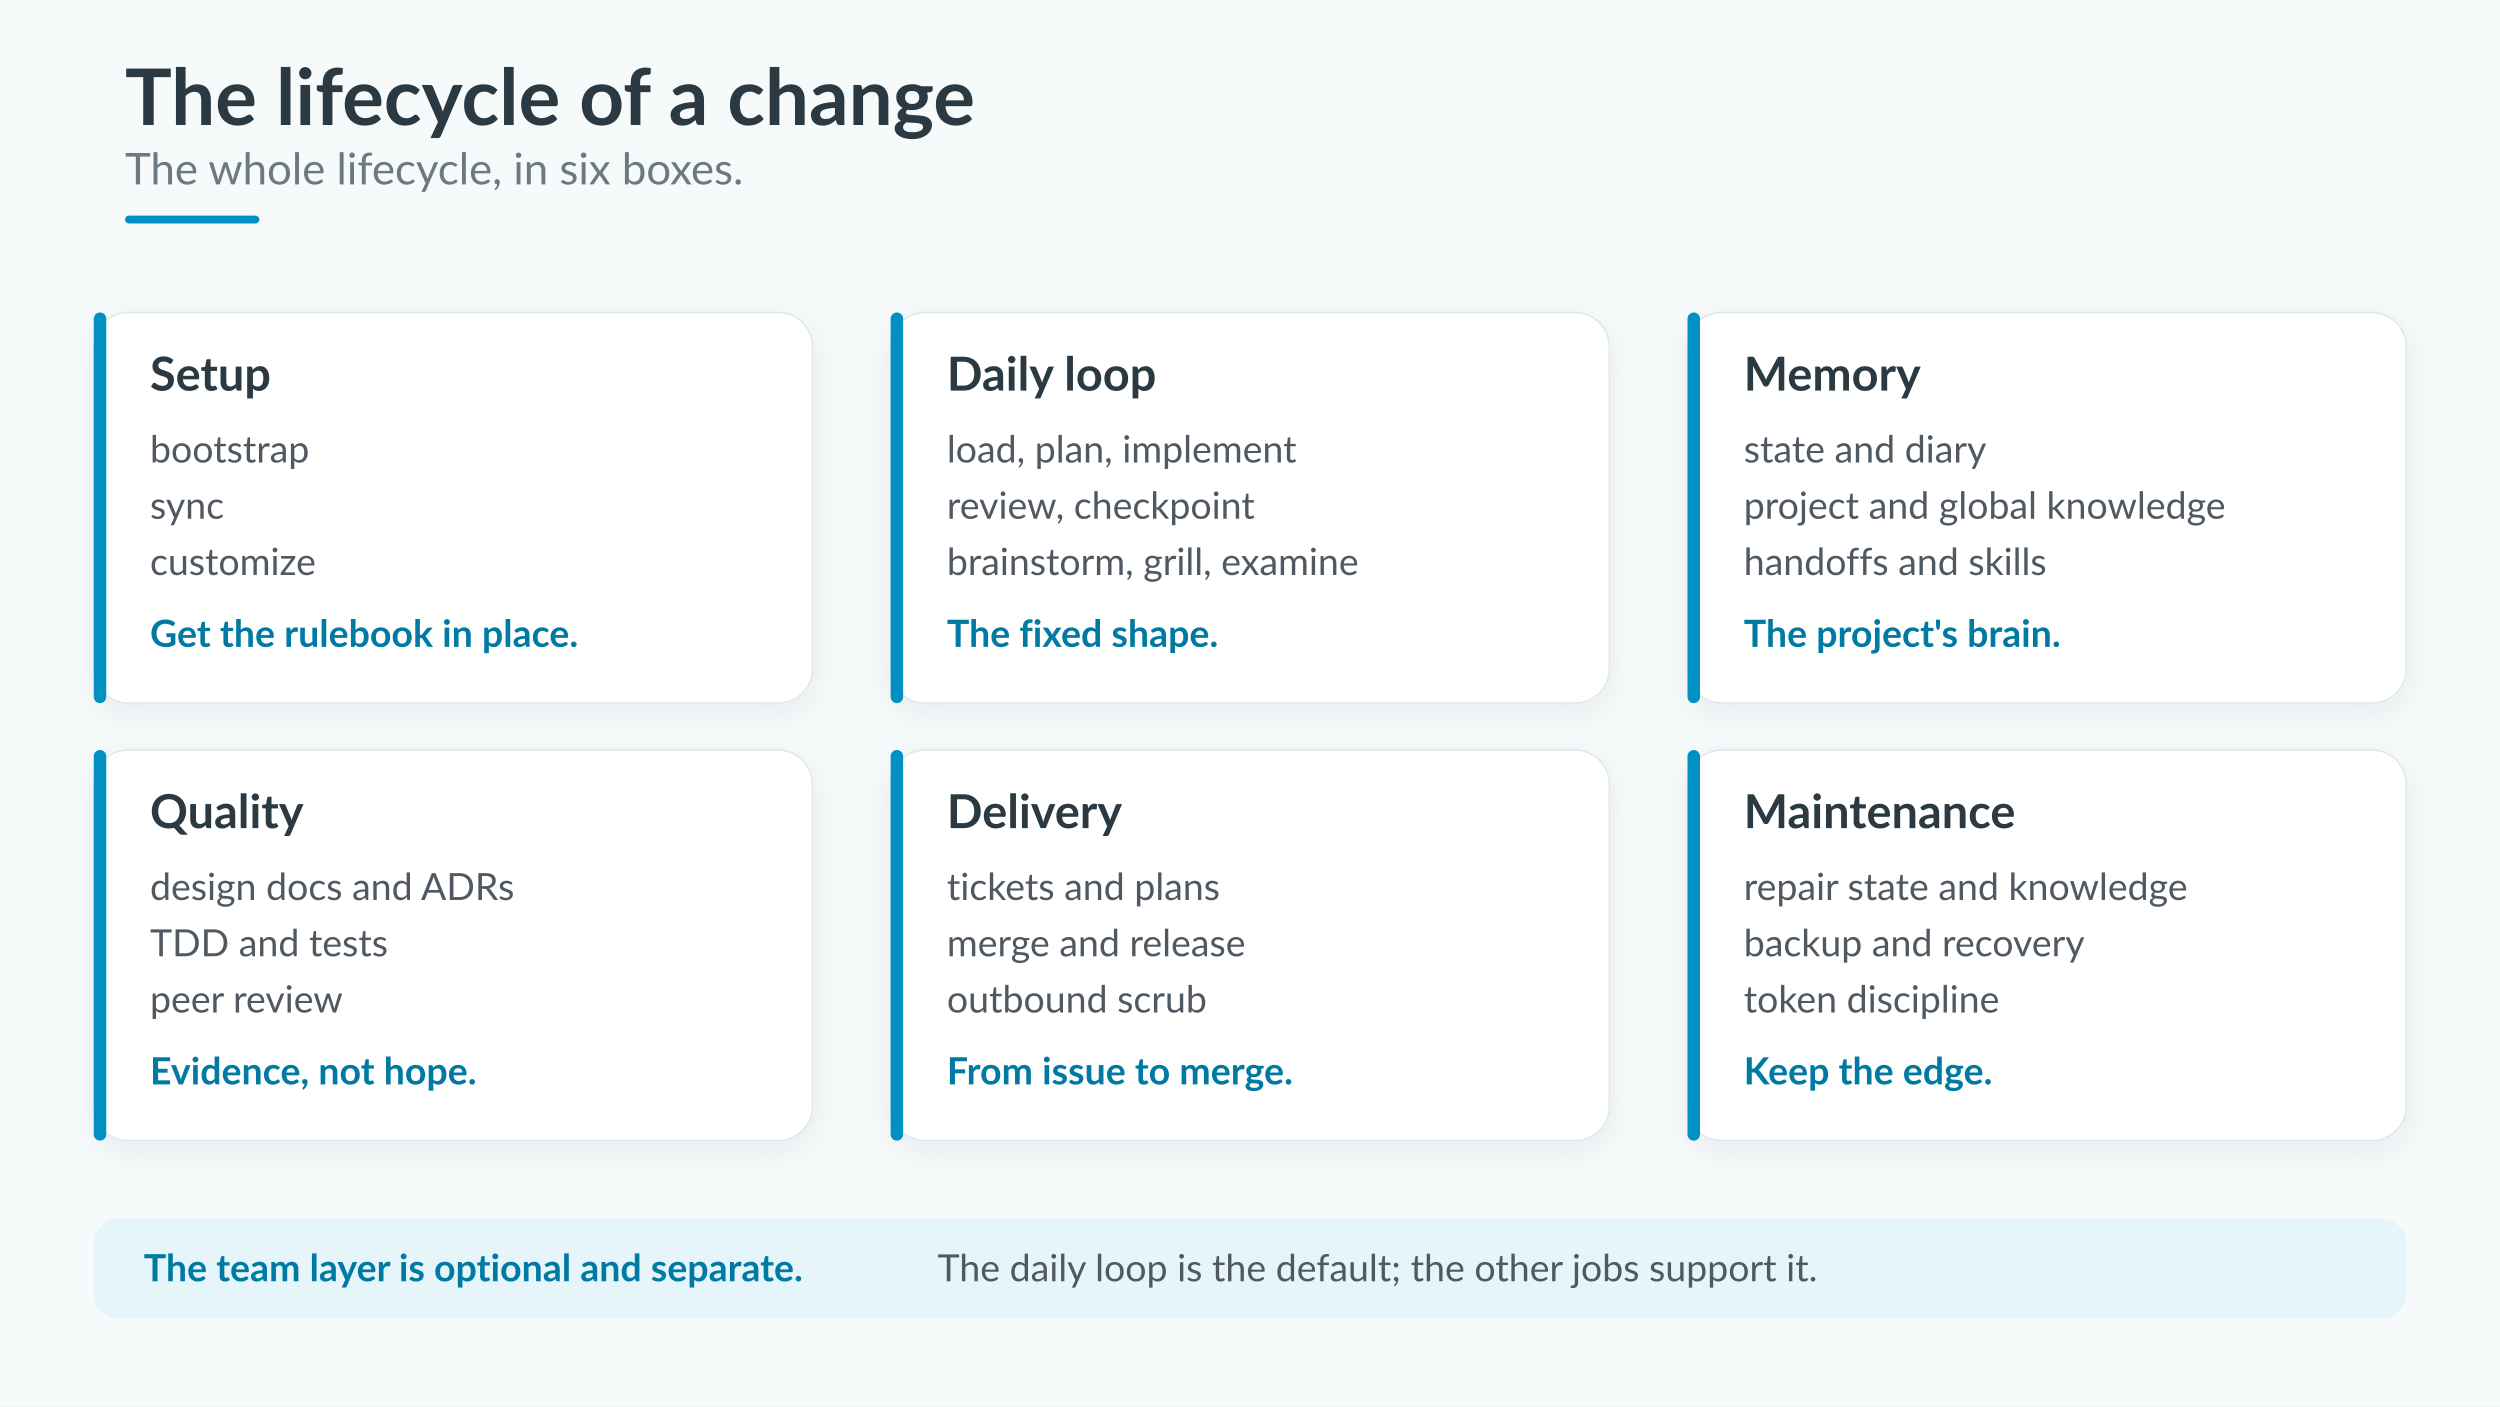
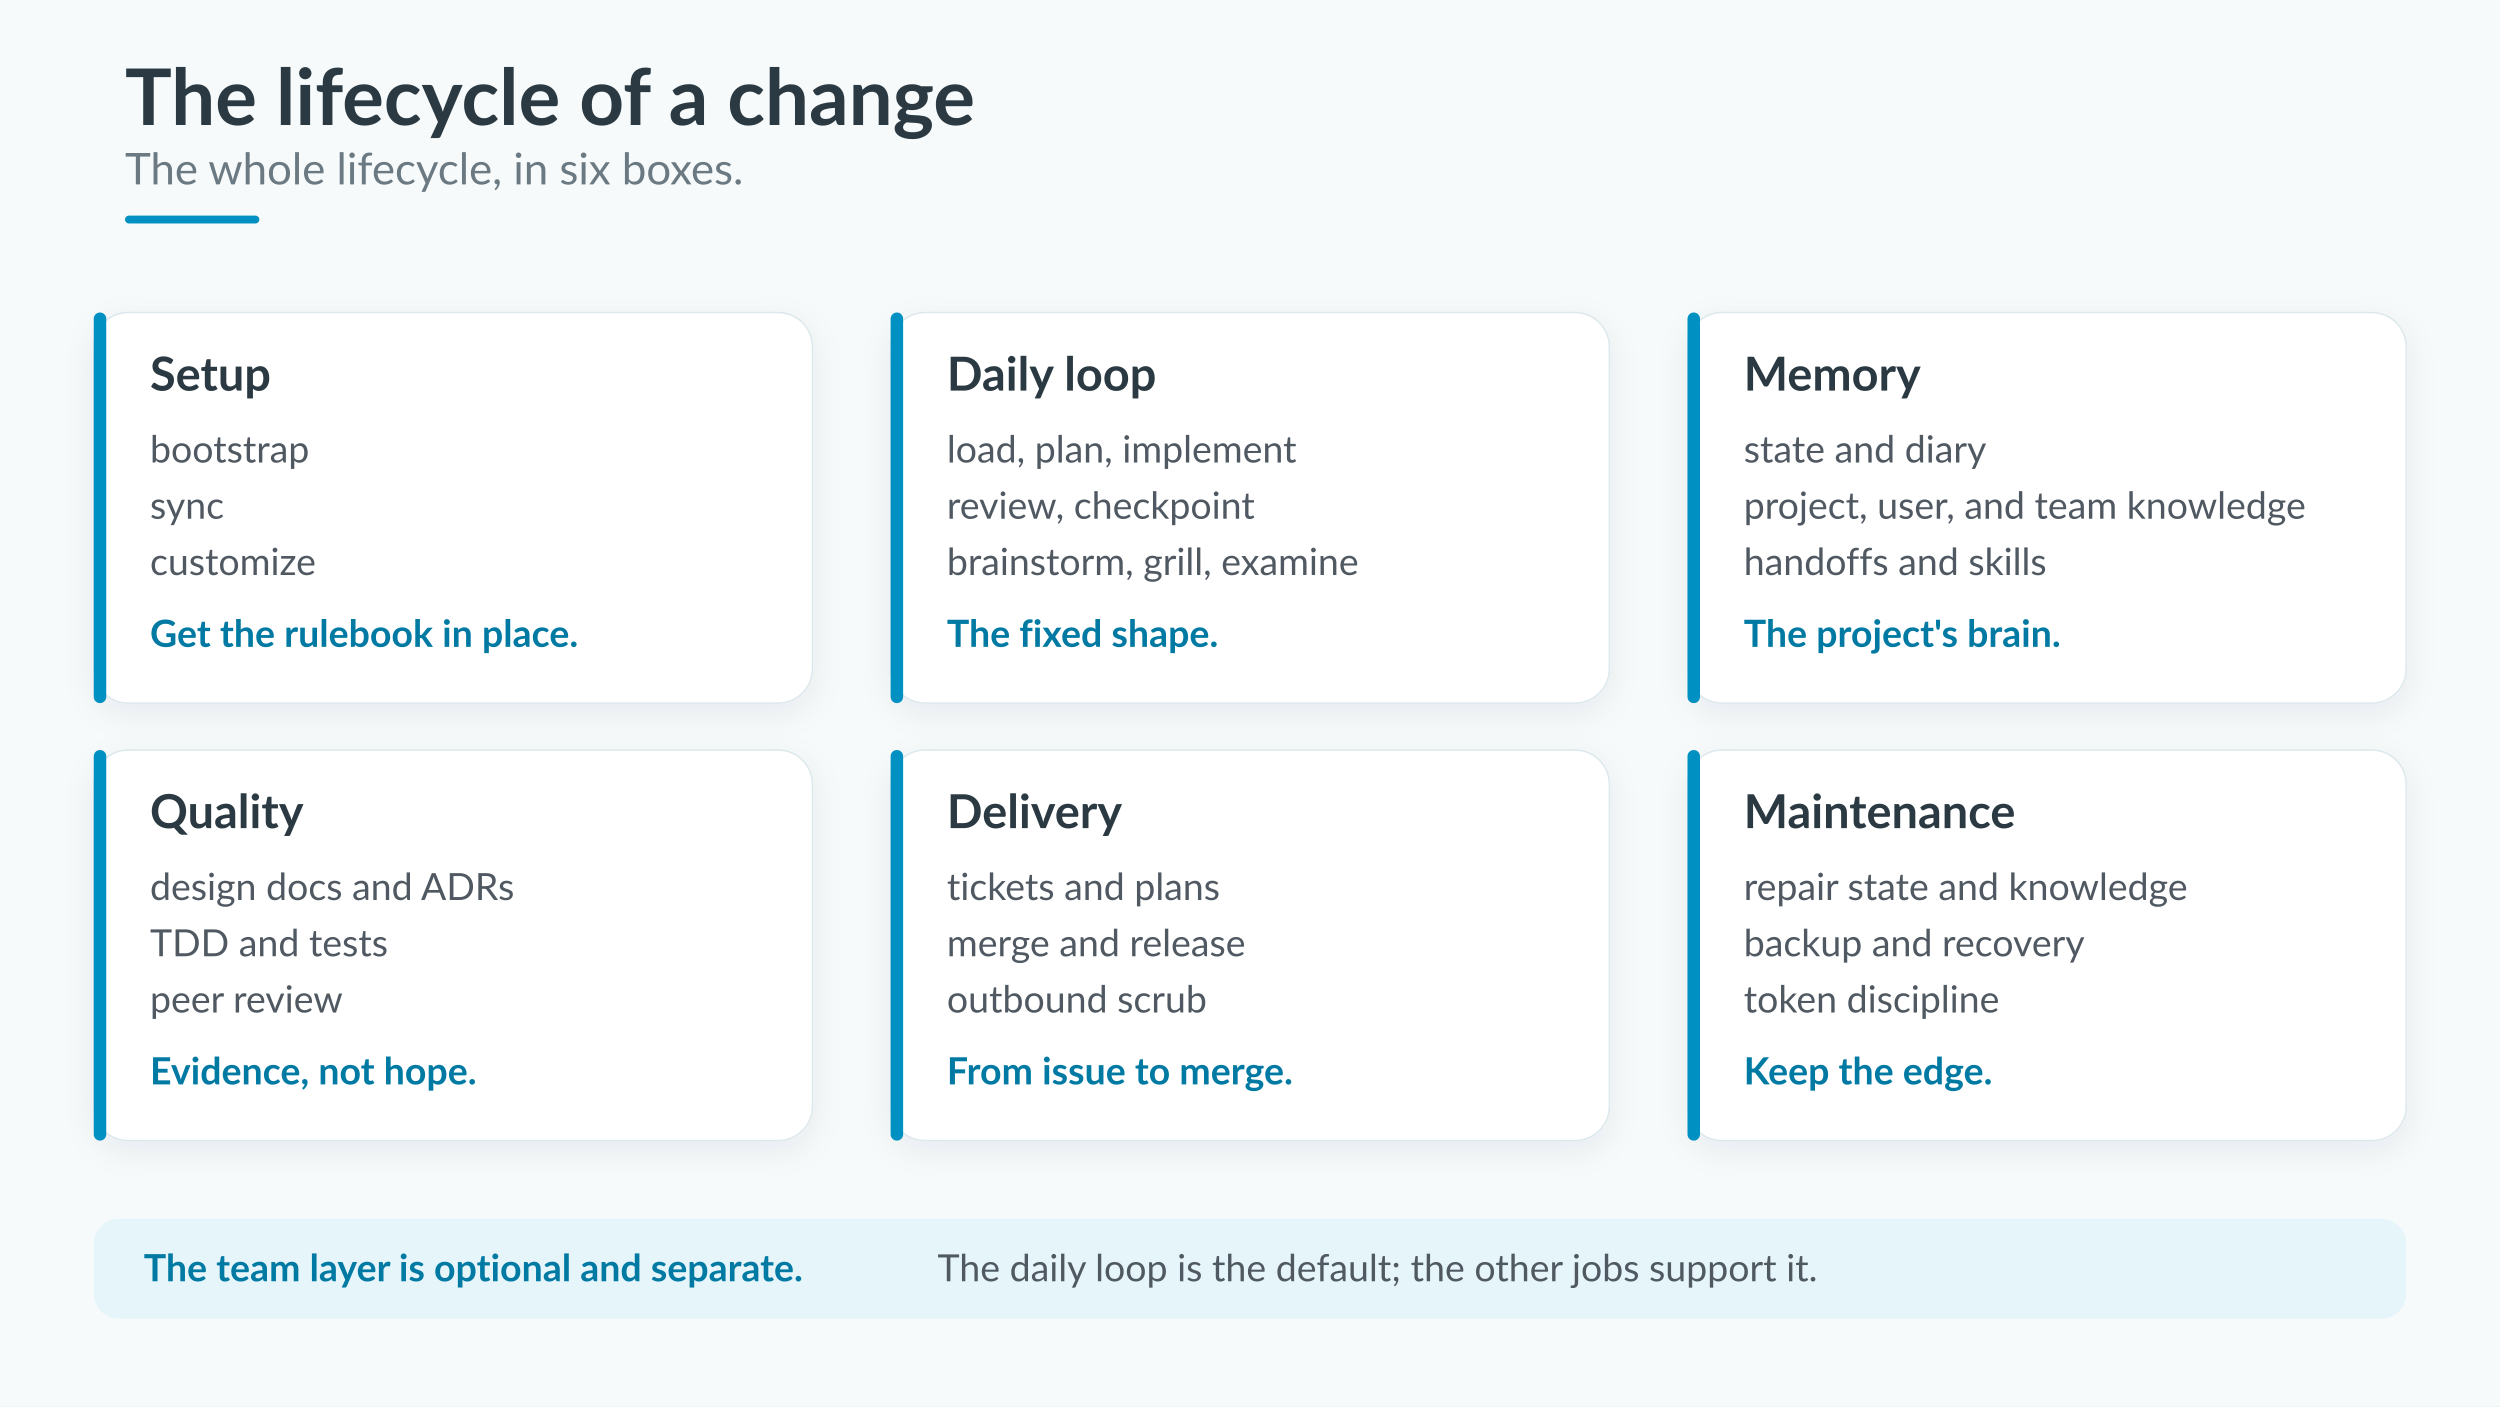
<svg xmlns="http://www.w3.org/2000/svg" viewBox="0 0 1600 900" width="1600" height="900" role="img" aria-labelledby="title desc">
  <defs>
    <filter id="shadow" x="-15%" y="-15%" width="130%" height="130%">
      <feDropShadow dx="0" dy="6" stdDeviation="10" flood-color="#22313A" flood-opacity="0.07" />
    </filter>
  </defs>
  <rect width="1600" height="900" fill="#F7FAFB" />
  <text x="80" y="80" font-family="Lato, Arial, sans-serif" font-size="50" font-weight="700" fill="#2B3A42">The lifecycle of a change</text>
  <text x="80" y="118" font-family="Lato, Arial, sans-serif" font-size="28" fill="#6B7A82">The whole lifecycle, in six boxes.</text>
  <rect x="80" y="138" width="86" height="5" rx="2.5" fill="#0090C1" />
  <rect x="60" y="200" width="460" height="250" rx="22" fill="#FFFFFF" stroke="#DCE8EC" filter="url(#shadow)" />
  <rect x="60" y="200" width="8" height="250" rx="4" fill="#0090C1" />
  <text x="96" y="250" font-family="Lato, Arial, sans-serif" font-size="30" font-weight="700" fill="#2B3A42">Setup</text>
  <text x="96" y="296" font-family="Lato, Arial, sans-serif" font-size="24" fill="#505962">bootstrap</text>
  <text x="96" y="332" font-family="Lato, Arial, sans-serif" font-size="24" fill="#505962">sync</text>
  <text x="96" y="368" font-family="Lato, Arial, sans-serif" font-size="24" fill="#505962">customize</text>
  <text x="96" y="414" font-family="Lato, Arial, sans-serif" font-size="24" font-weight="700" fill="#007AA3">Get the rulebook in place.</text>
  <rect x="570" y="200" width="460" height="250" rx="22" fill="#FFFFFF" stroke="#DCE8EC" filter="url(#shadow)" />
  <rect x="570" y="200" width="8" height="250" rx="4" fill="#0090C1" />
  <text x="606" y="250" font-family="Lato, Arial, sans-serif" font-size="30" font-weight="700" fill="#2B3A42">Daily loop</text>
  <text x="606" y="296" font-family="Lato, Arial, sans-serif" font-size="24" fill="#505962">load, plan, implement</text>
  <text x="606" y="332" font-family="Lato, Arial, sans-serif" font-size="24" fill="#505962">review, checkpoint</text>
  <text x="606" y="368" font-family="Lato, Arial, sans-serif" font-size="24" fill="#505962">brainstorm, grill, examine</text>
  <text x="606" y="414" font-family="Lato, Arial, sans-serif" font-size="24" font-weight="700" fill="#007AA3">The fixed shape.</text>
  <rect x="1080" y="200" width="460" height="250" rx="22" fill="#FFFFFF" stroke="#DCE8EC" filter="url(#shadow)" />
  <rect x="1080" y="200" width="8" height="250" rx="4" fill="#0090C1" />
  <text x="1116" y="250" font-family="Lato, Arial, sans-serif" font-size="30" font-weight="700" fill="#2B3A42">Memory</text>
  <text x="1116" y="296" font-family="Lato, Arial, sans-serif" font-size="24" fill="#505962">state and diary</text>
-   <text x="1116" y="332" font-family="Lato, Arial, sans-serif" font-size="24" fill="#505962">project and global knowledge</text>
+   <text x="1116" y="332" font-family="Lato, Arial, sans-serif" font-size="24" fill="#505962">project, user, and team knowledge</text>
  <text x="1116" y="368" font-family="Lato, Arial, sans-serif" font-size="24" fill="#505962">handoffs and skills</text>
  <text x="1116" y="414" font-family="Lato, Arial, sans-serif" font-size="24" font-weight="700" fill="#007AA3">The project's brain.</text>
  <rect x="60" y="480" width="460" height="250" rx="22" fill="#FFFFFF" stroke="#DCE8EC" filter="url(#shadow)" />
  <rect x="60" y="480" width="8" height="250" rx="4" fill="#0090C1" />
  <text x="96" y="530" font-family="Lato, Arial, sans-serif" font-size="30" font-weight="700" fill="#2B3A42">Quality</text>
  <text x="96" y="576" font-family="Lato, Arial, sans-serif" font-size="24" fill="#505962">design docs and ADRs</text>
  <text x="96" y="612" font-family="Lato, Arial, sans-serif" font-size="24" fill="#505962">TDD and tests</text>
  <text x="96" y="648" font-family="Lato, Arial, sans-serif" font-size="24" fill="#505962">peer review</text>
  <text x="96" y="694" font-family="Lato, Arial, sans-serif" font-size="24" font-weight="700" fill="#007AA3">Evidence, not hope.</text>
  <rect x="570" y="480" width="460" height="250" rx="22" fill="#FFFFFF" stroke="#DCE8EC" filter="url(#shadow)" />
  <rect x="570" y="480" width="8" height="250" rx="4" fill="#0090C1" />
  <text x="606" y="530" font-family="Lato, Arial, sans-serif" font-size="30" font-weight="700" fill="#2B3A42">Delivery</text>
  <text x="606" y="576" font-family="Lato, Arial, sans-serif" font-size="24" fill="#505962">tickets and plans</text>
  <text x="606" y="612" font-family="Lato, Arial, sans-serif" font-size="24" fill="#505962">merge and release</text>
  <text x="606" y="648" font-family="Lato, Arial, sans-serif" font-size="24" fill="#505962">outbound scrub</text>
  <text x="606" y="694" font-family="Lato, Arial, sans-serif" font-size="24" font-weight="700" fill="#007AA3">From issue to merge.</text>
  <rect x="1080" y="480" width="460" height="250" rx="22" fill="#FFFFFF" stroke="#DCE8EC" filter="url(#shadow)" />
  <rect x="1080" y="480" width="8" height="250" rx="4" fill="#0090C1" />
  <text x="1116" y="530" font-family="Lato, Arial, sans-serif" font-size="30" font-weight="700" fill="#2B3A42">Maintenance</text>
  <text x="1116" y="576" font-family="Lato, Arial, sans-serif" font-size="24" fill="#505962">repair state and knowledge</text>
  <text x="1116" y="612" font-family="Lato, Arial, sans-serif" font-size="24" fill="#505962">backup and recovery</text>
  <text x="1116" y="648" font-family="Lato, Arial, sans-serif" font-size="24" fill="#505962">token discipline</text>
  <text x="1116" y="694" font-family="Lato, Arial, sans-serif" font-size="24" font-weight="700" fill="#007AA3">Keep the edge.</text>
  <rect x="60" y="780" width="1480" height="64" rx="16" fill="#E6F5FA" />
  <text x="92" y="820" font-family="Lato, Arial, sans-serif" font-size="24" font-weight="700" fill="#007AA3">The team layer is optional and separate.</text>
  <text x="600" y="820" font-family="Lato, Arial, sans-serif" font-size="24" fill="#505962">The daily loop is the default; the other jobs support it.</text>
</svg>
